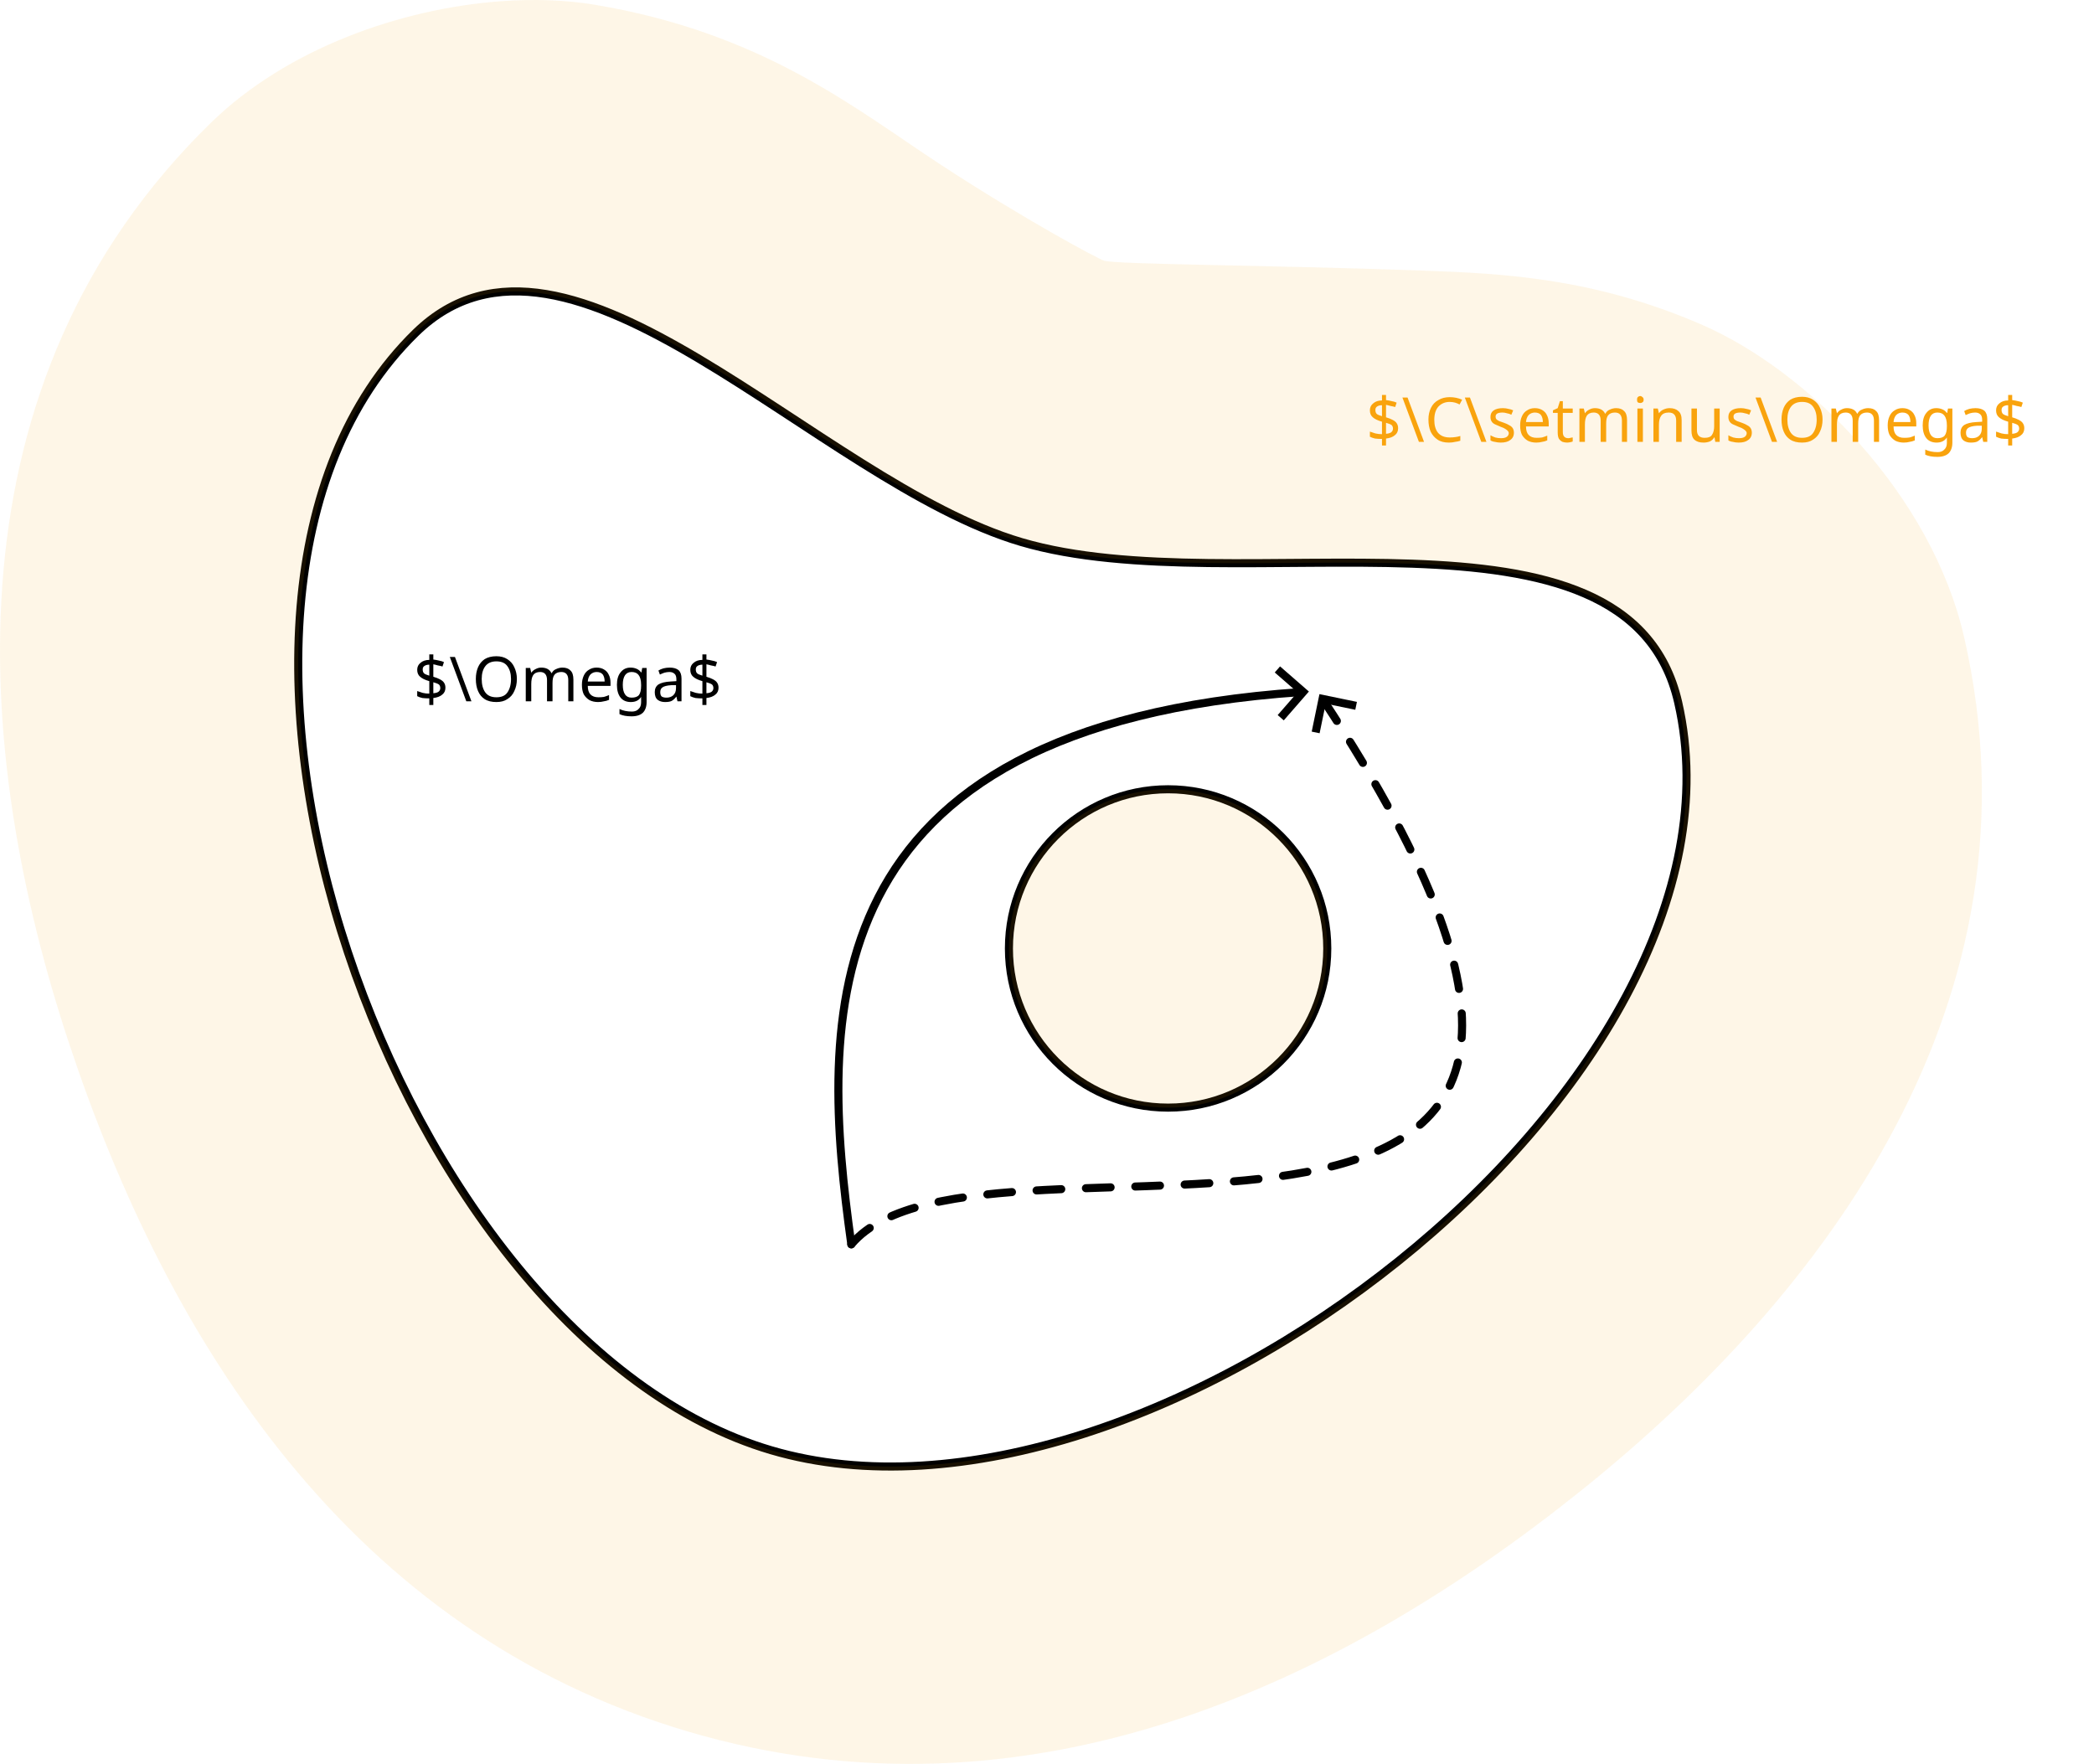
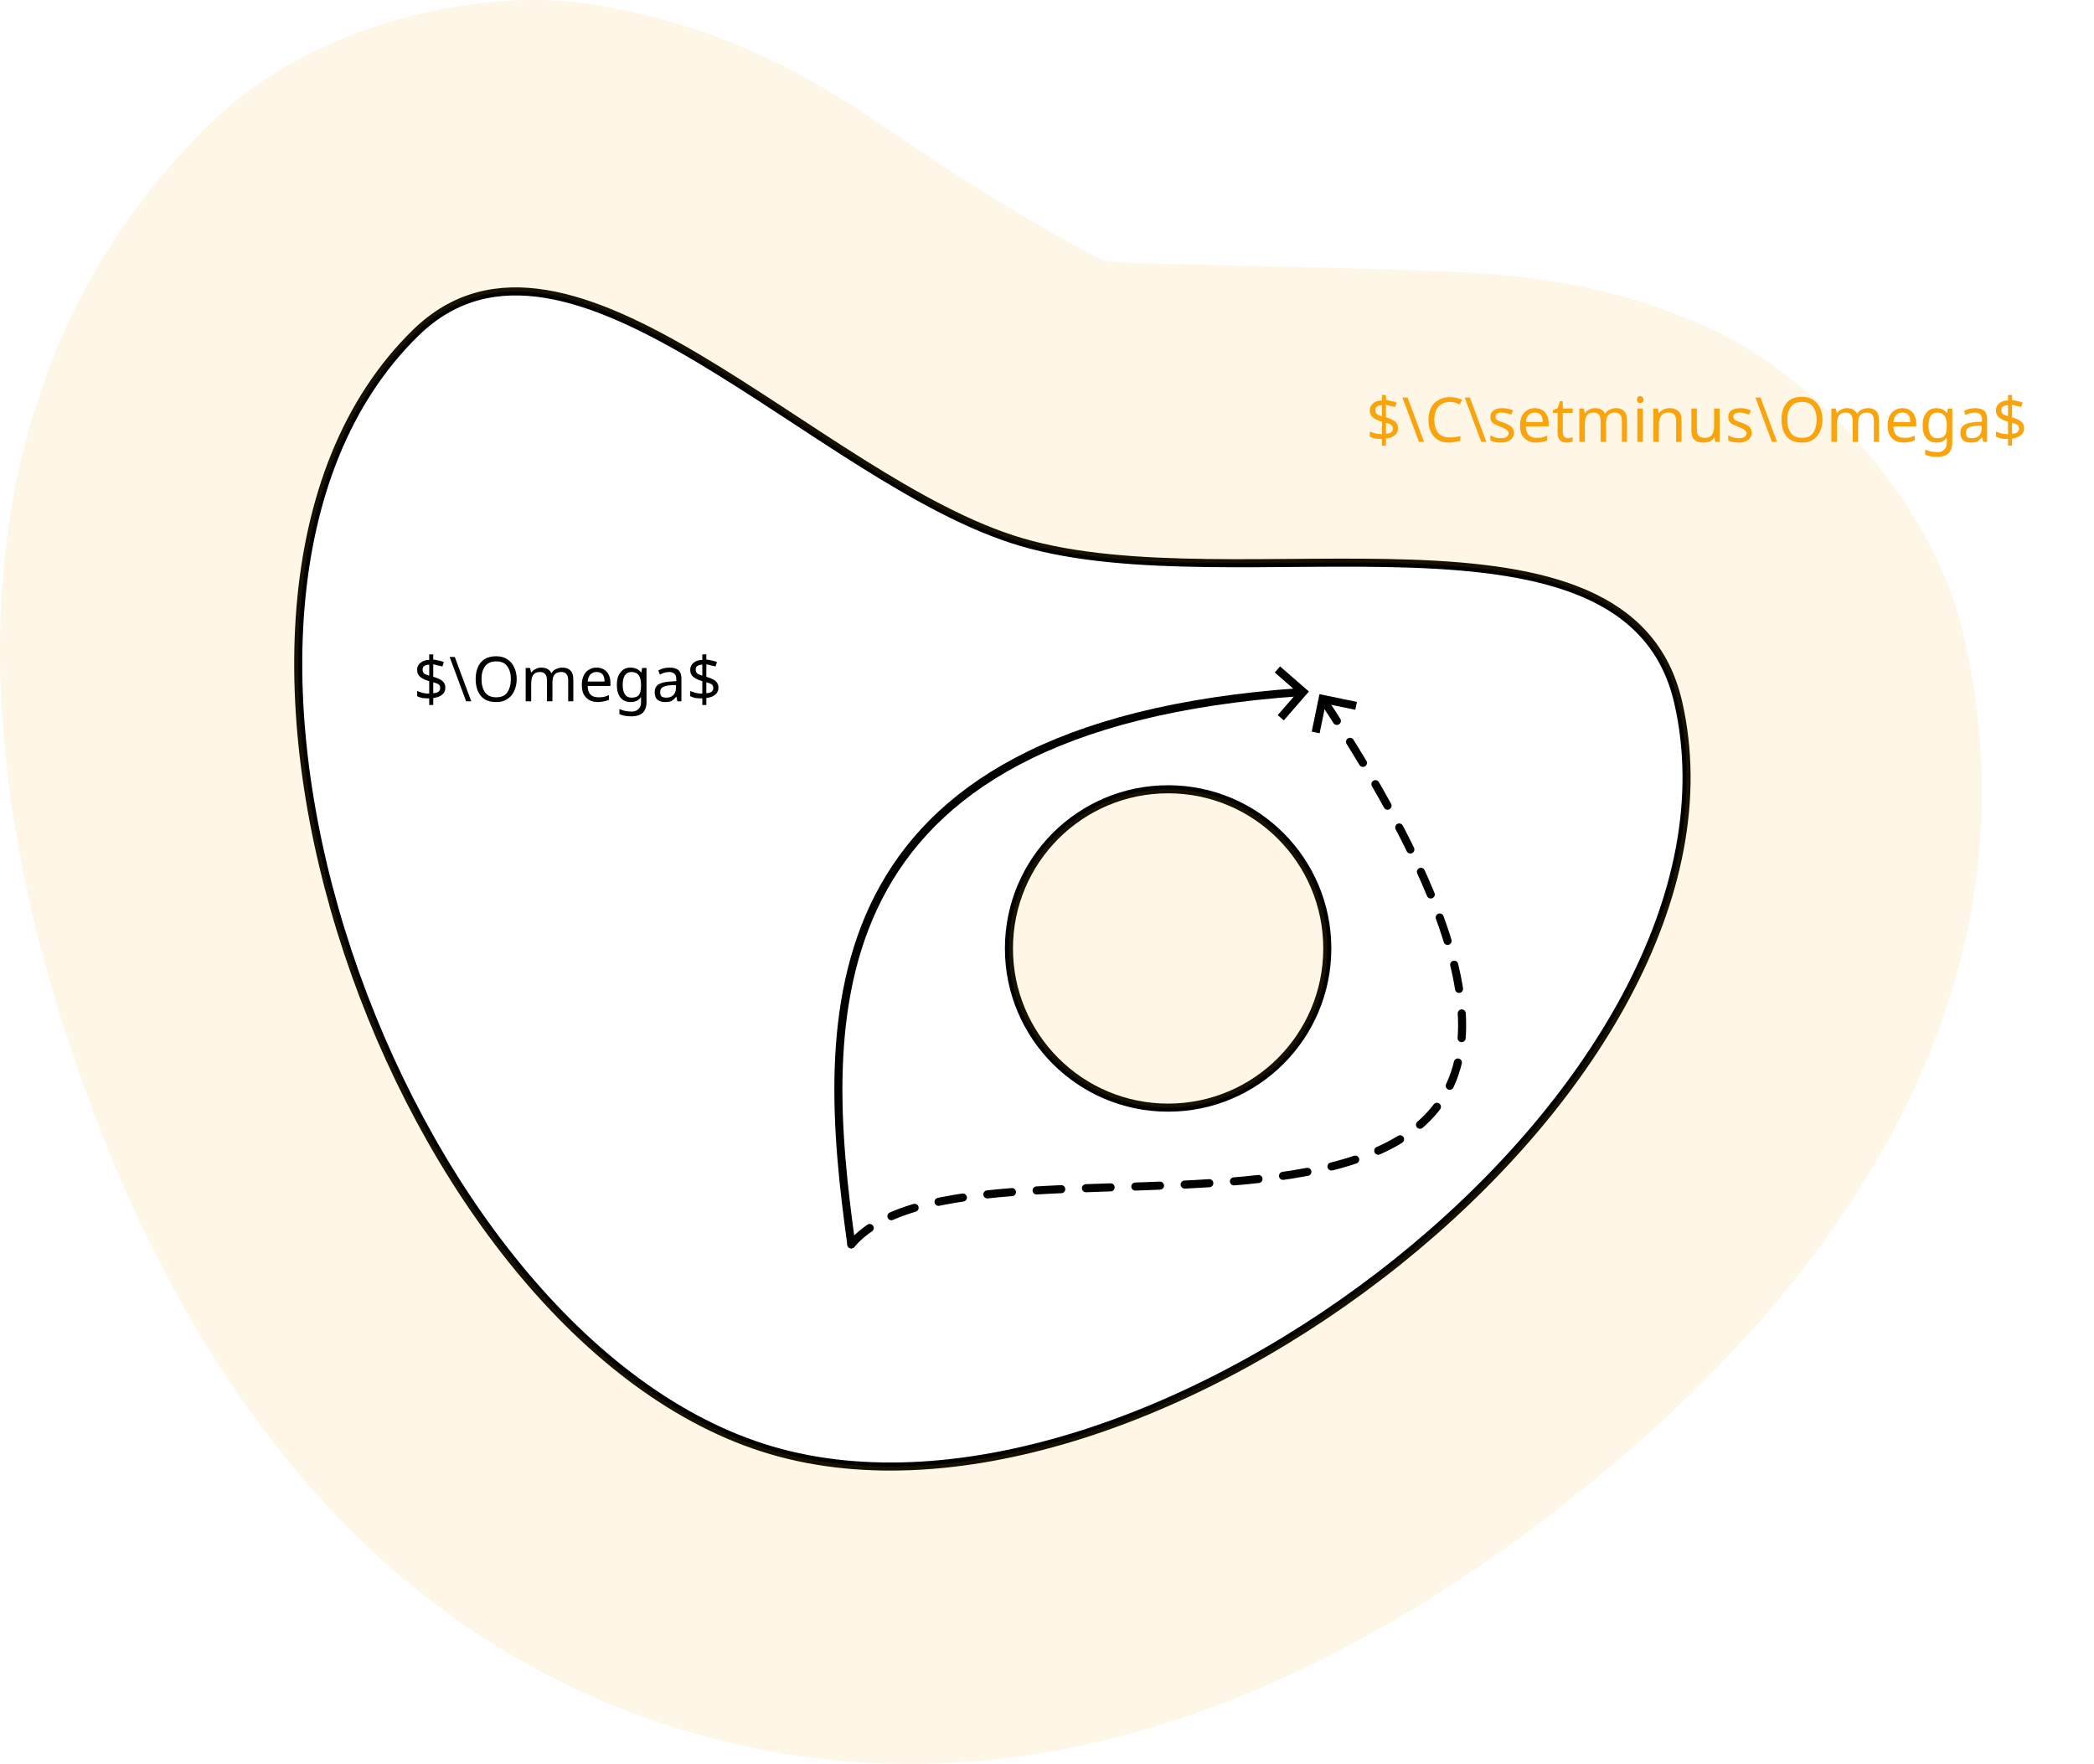
- <svg xmlns="http://www.w3.org/2000/svg" width="89.285mm" height="75.211mm" version="1.1" viewBox="0 0 89.285 75.211" xml:space="preserve">
+ <svg xmlns="http://www.w3.org/2000/svg" width="89.284mm" height="75.211mm" version="1.1" viewBox="0 0 89.284 75.211" xml:space="preserve">
  <defs>
    <marker id="ArrowWide" overflow="visible" markerHeight="1" markerWidth="1" orient="auto-start-reverse" preserveAspectRatio="xMidYMid" viewBox="0 0 1 1">
      <path transform="rotate(180 .125 0)" d="m3-3-3 3 3 3" fill="none" stroke="context-stroke" />
    </marker>
  </defs>
  <path d="m17.73 14.185c6.519-6.357 17.082 6.357 25.817 8.927 9.219 2.712 25.863-2.532 28.008 6.836 3.729 16.287-22.649 36.613-38.676 31.887-15.986-4.714-27.081-36.014-15.149-47.65z" fill="none" stroke="#000" stroke-linecap="square" stroke-linejoin="round" stroke-width=".344" style="paint-order:markers stroke fill" />
  <circle cx="49.806" cy="40.44" r="6.787" fill="#f9a30d" fill-opacity=".1" stroke="#000" stroke-linecap="round" stroke-linejoin="round" stroke-width=".344" style="paint-order:markers stroke fill" />
  <path d="m23.418 0.011c-0.666-0.024-1.358-0.01-2.067 0.042-4.256 0.314-9.107 2.012-12.354 5.178-11.366 11.084-10.218 26.722-6.031 39.319s11.932 25.022 26.375 29.281c14.464 4.265 27.738-1.979 38.111-10.304 10.373-8.325 19.842-20.869 16.293-36.369-1.378-6.02-6.618-11.34-11.209-13.326s-8.454-2.172-11.889-2.295c-6.869-0.245-13.012-0.257-13.572-0.422-0.24-0.07-3.381-1.75-6.973-4.099s-7.546-5.622-14.777-6.819c-0.602-0.1-1.242-0.161-1.907-0.185zm-1.634 12.417c6.361-0.189 14.665 8.596 21.762 10.684 9.219 2.712 25.864-2.532 28.008 6.836 3.729 16.287-22.65 36.613-38.676 31.887-15.986-4.714-27.081-36.013-15.148-47.65 1.222-1.192 2.587-1.714 4.054-1.758z" fill="#f9a30d" fill-opacity=".1" style="paint-order:markers stroke fill" />
-   <text x="58.252" y="18.841" fill="#f9a30d" font-family="'MonaspiceNe Nerd Font'" font-size="2.646px" stroke-width=".265" xml:space="preserve">
-     <tspan x="58.252" y="18.841" fill="#f9a30d" stroke-width=".265">$\C\setminus\Omega$</tspan>
+   <text x="58.251" y="18.841" fill="#f9a30d" font-family="'MonaspiceNe Nerd Font'" font-size="2.646px" stroke-width=".265" xml:space="preserve">
+     <tspan x="58.251" y="18.841" fill="#f9a30d" stroke-width=".265">$\C\setminus\Omega$</tspan>
  </text>
-   <text x="17.631" y="29.905" fill="#000000" font-family="'MonaspiceNe Nerd Font'" font-size="2.646px" stroke-width=".265" xml:space="preserve">
-     <tspan x="17.631" y="29.905" stroke-width=".265">$\Omega$</tspan>
+   <text x="17.63" y="29.905" fill="#000000" font-family="'MonaspiceNe Nerd Font'" font-size="2.646px" stroke-width=".265" xml:space="preserve">
+     <tspan x="17.63" y="29.905" stroke-width=".265">$\Omega$</tspan>
  </text>
  <path d="m36.299 53.056c-1.323-9.525-1.984-22.093 19.182-23.548" fill="none" marker-end="url(#ArrowWide)" stroke="#000" stroke-linecap="round" stroke-linejoin="round" stroke-width=".344" style="paint-order:markers stroke fill" />
  <path d="m36.299 53.056c5.665-6.699 39.456 6.185 20.141-23.184" fill="none" marker-end="url(#ArrowWide)" stroke="#000" stroke-dasharray="1.053, 1.053" stroke-linecap="round" stroke-linejoin="round" stroke-width=".344" style="paint-order:markers stroke fill" />
</svg>
